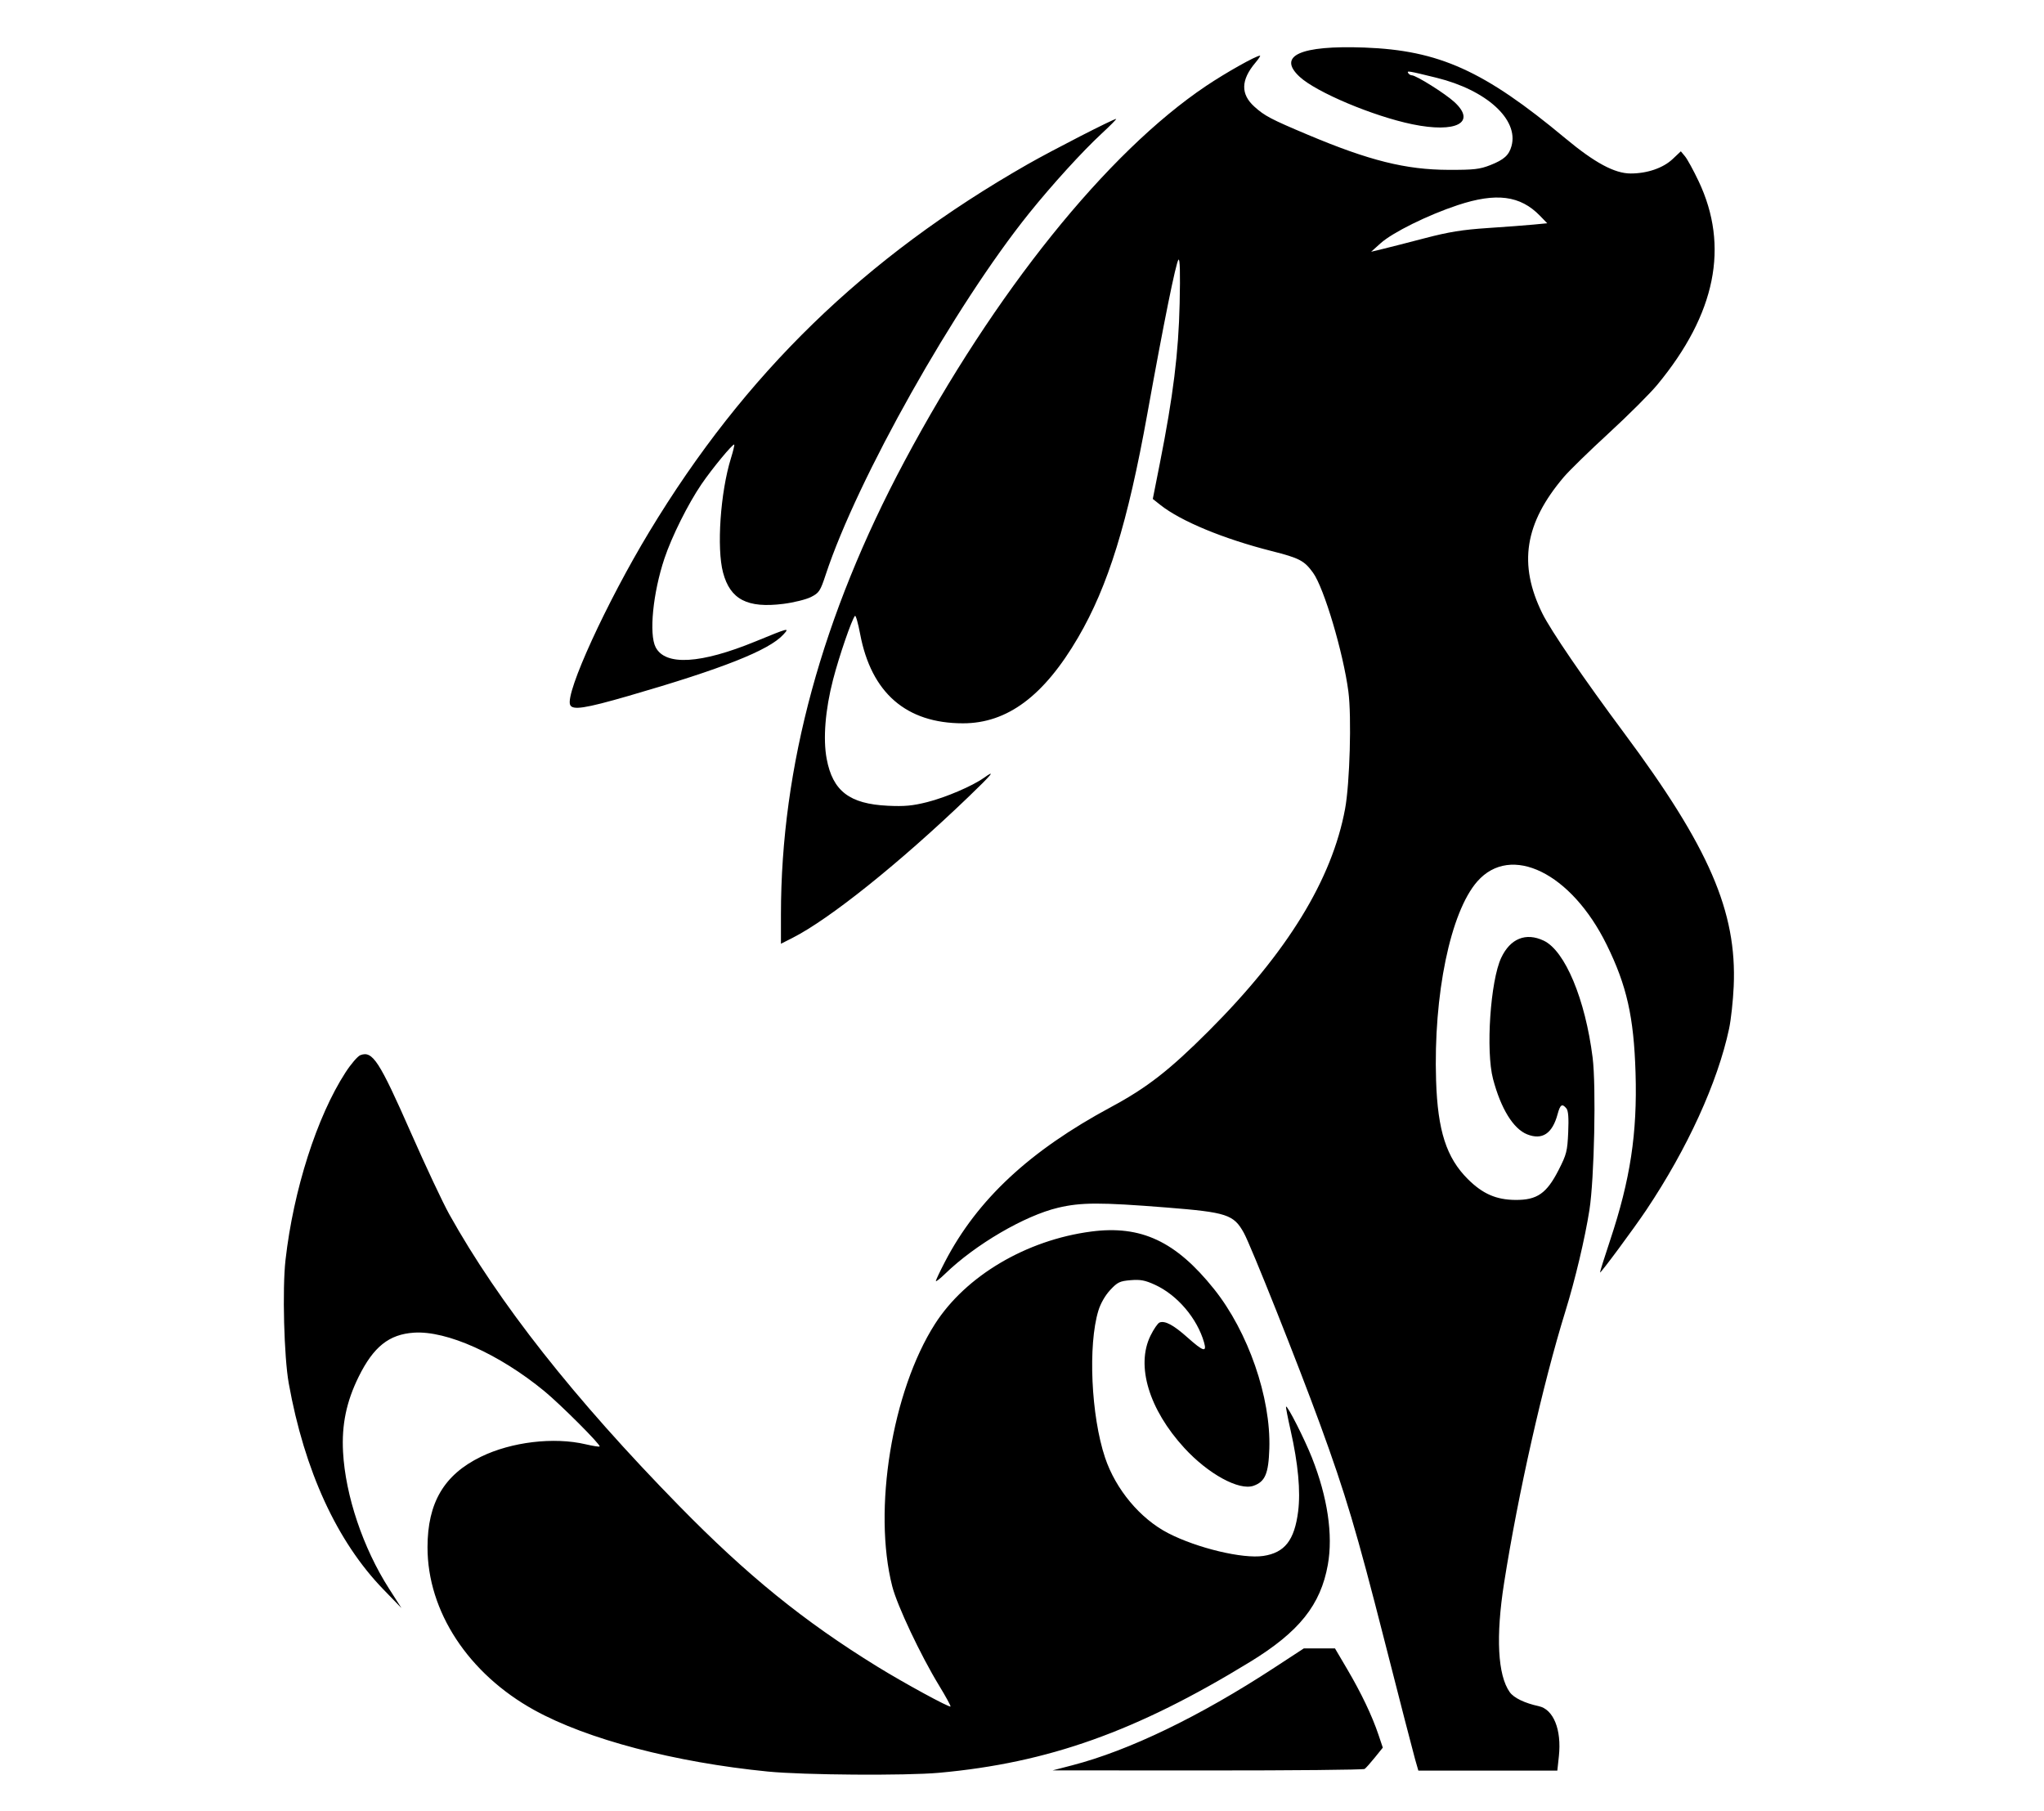
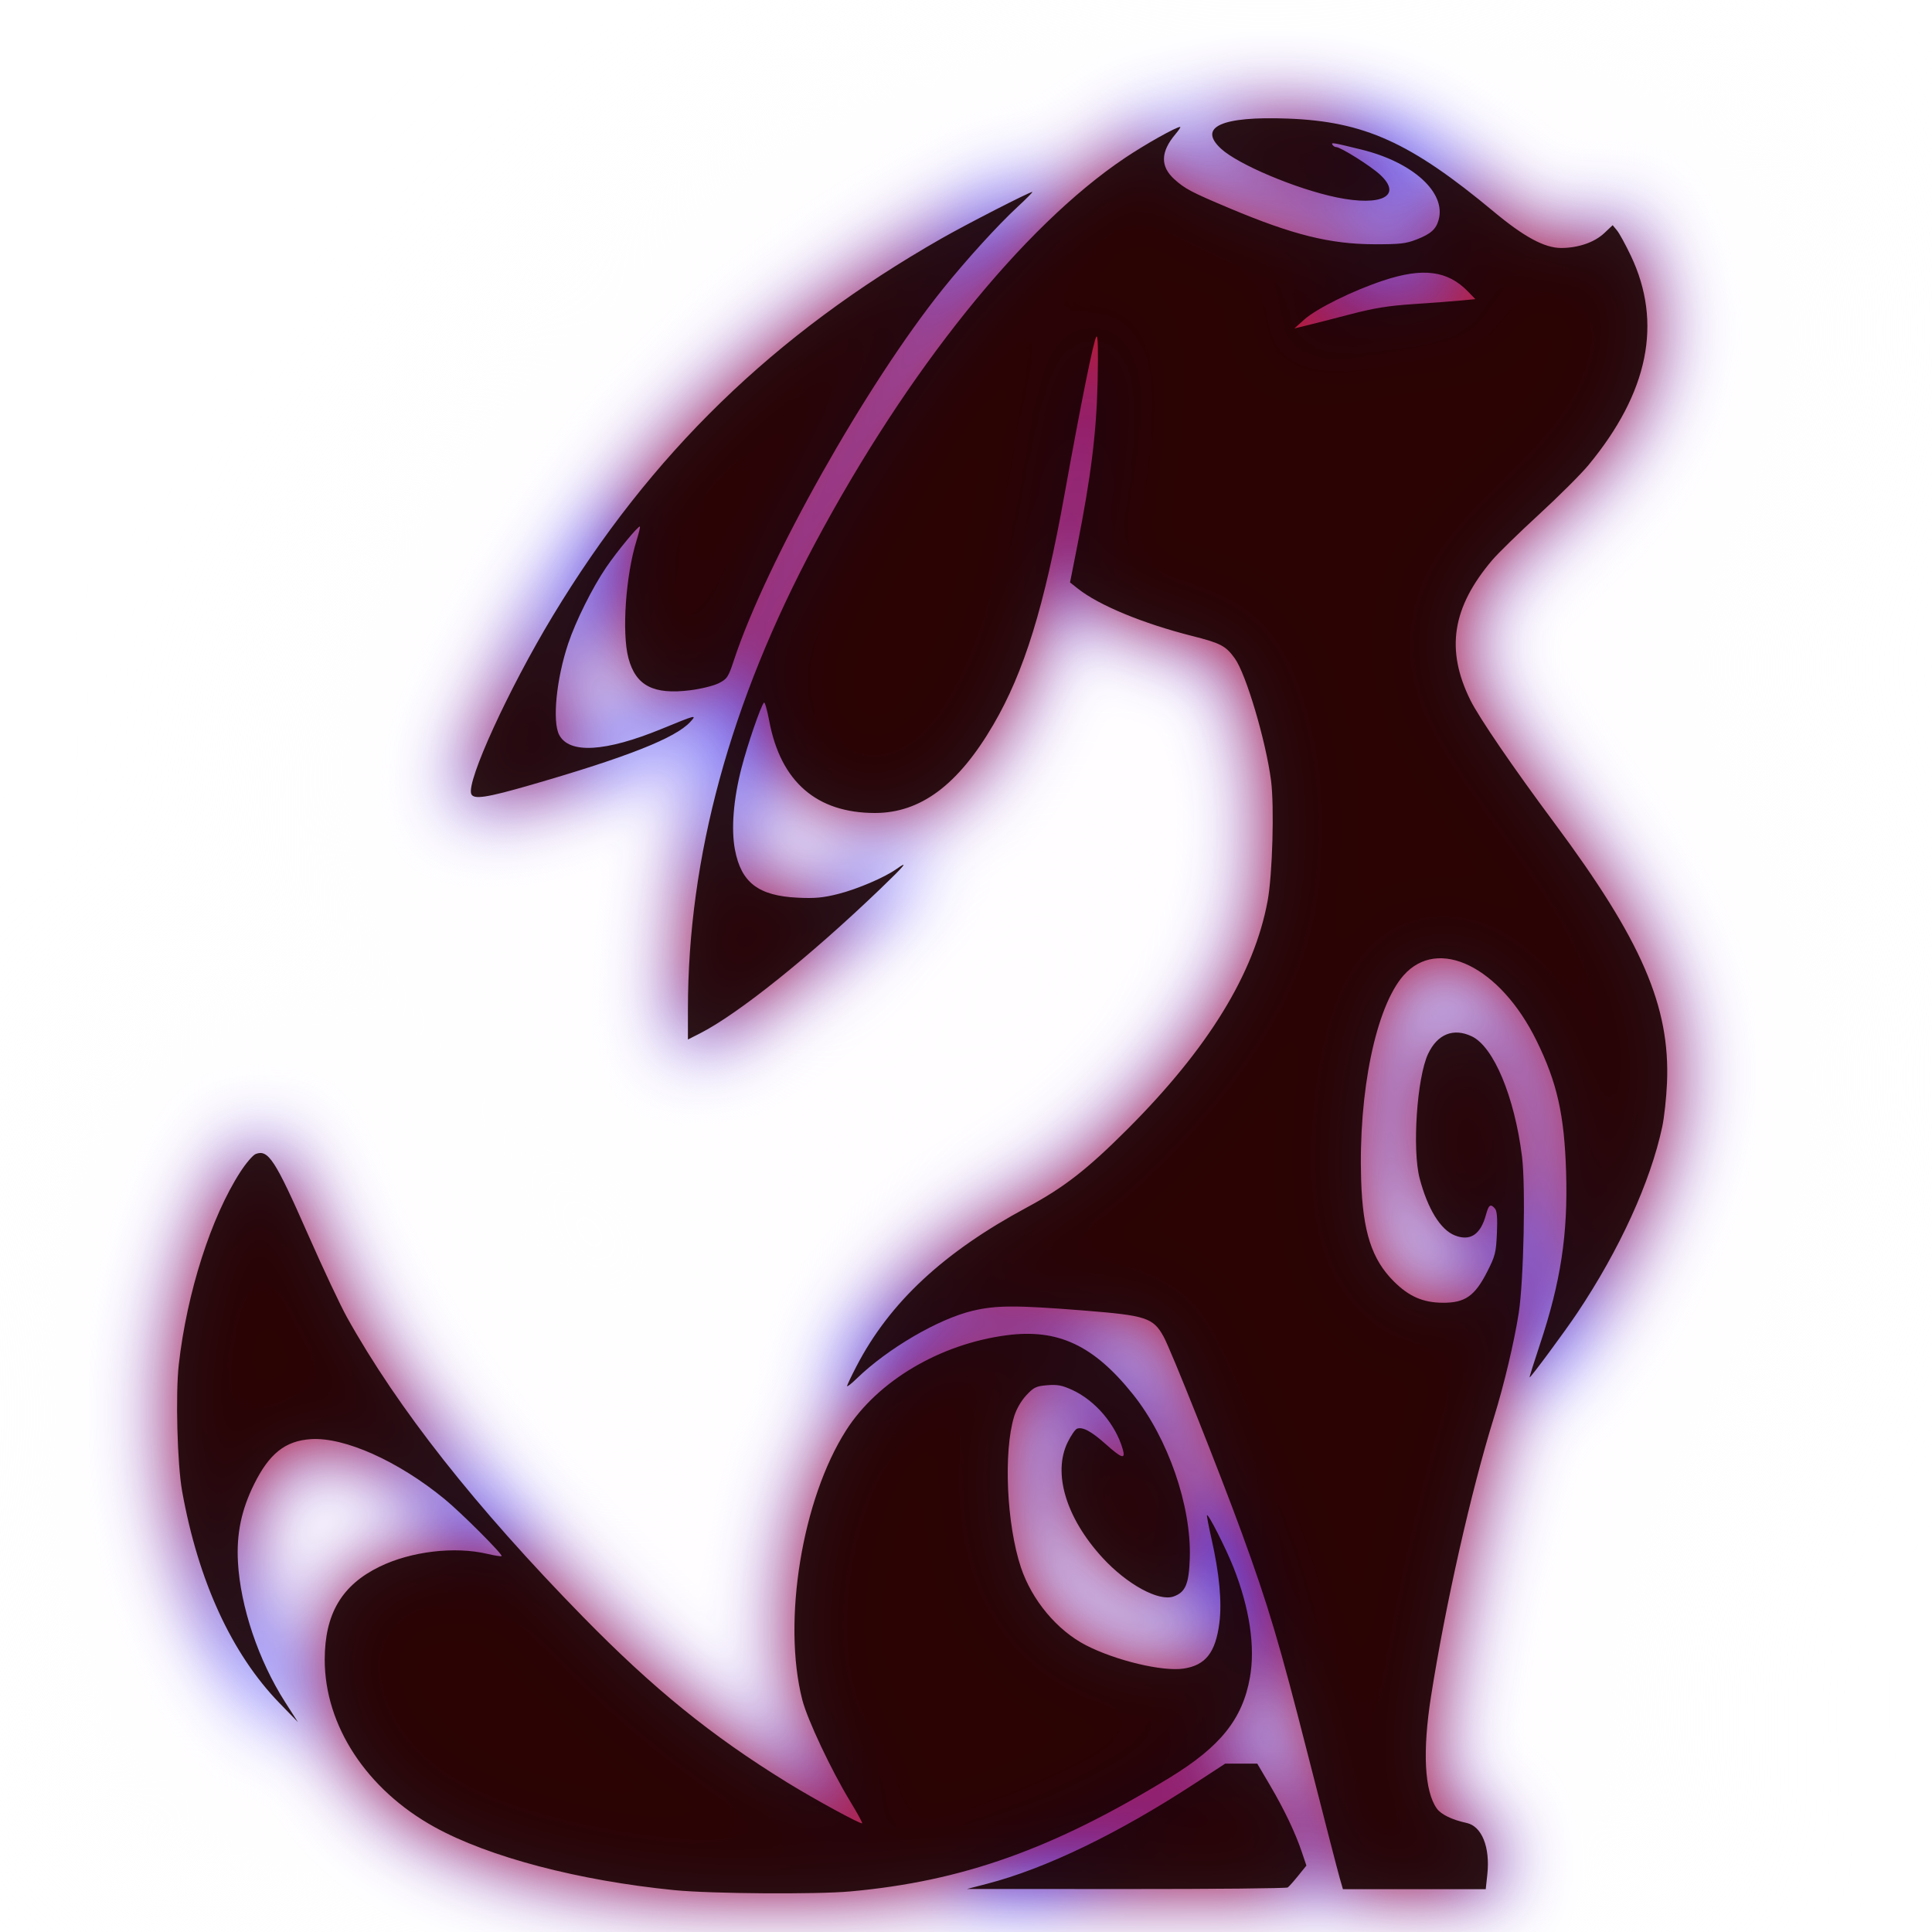
- <svg xmlns="http://www.w3.org/2000/svg" version="1.1" id="svg2" width="1413.333" height="1252" viewBox="0 0 1413.333 1252">
-   <defs id="defs6" />
-   <path style="fill:#000000;stroke-width:1.509" d="m 531.018,1224.943 c -64.496,-6.384 -124.916,-22.267 -161.505,-42.454 -45.683,-25.205 -73.963,-68.333 -73.905,-112.709 0.04,-30.766 11.454,-50.092 36.917,-62.507 21.121,-10.298 50.46,-13.792 72.429,-8.625 4.972,1.169 9.316,1.849 9.654,1.511 1.015,-1.015 -26.962,-29.011 -38.306,-38.333 -31.128,-25.578 -67.43,-41.852 -90.028,-40.359 -17.267,1.14 -28.009,9.699 -38.285,30.503 -8.477,17.162 -11.806,33.229 -10.785,52.048 1.636,30.13 13.834,66.372 31.779,94.421 l 8.603,13.446 -12.496,-12.888 c -32.107,-33.115 -54.589,-82.075 -65.434,-142.502 -3.272,-18.233 -4.505,-65.313 -2.234,-85.34 5.482,-48.349 21.695,-99.041 41.437,-129.558 3.822,-5.908 8.476,-11.318 10.342,-12.023 8.426,-3.182 12.993,3.838 34.99,53.784 10.146,23.037 22.043,48.335 26.438,56.218 34.187,61.311 86.286,127.418 158.79,201.485 47.252,48.27 86.233,79.892 137.246,111.336 18.493,11.399 49.715,28.41 50.572,27.553 0.317,-0.318 -3.299,-6.936 -8.036,-14.709 -12.689,-20.818 -28.854,-55.089 -32.253,-68.377 -13.514,-52.84 -0.172,-134.874 29.491,-181.33 21.25,-33.28 63.204,-58.114 108.096,-63.988 34.459,-4.508 58.498,6.751 84.921,39.777 23.583,29.476 39.382,75.07 38.229,110.328 -0.567,17.332 -2.898,22.831 -10.887,25.676 -9.978,3.553 -31.386,-8.127 -47.898,-26.135 -24.441,-26.655 -33.552,-56.855 -23.408,-77.589 2.234,-4.567 5.069,-8.69 6.299,-9.162 3.746,-1.437 9.63,1.723 19.346,10.39 10.875,9.701 13.455,10.469 11.427,3.399 -4.79,-16.703 -18.501,-32.795 -33.98,-39.881 -6.826,-3.125 -10.051,-3.732 -16.842,-3.169 -7.464,0.619 -9.032,1.375 -14.08,6.786 -3.443,3.691 -6.657,9.279 -8.159,14.188 -7.294,23.831 -5.084,72.823 4.588,101.712 7.357,21.974 24.335,42.285 43.681,52.256 20.001,10.309 51.559,17.857 65.756,15.727 14.802,-2.22 21.522,-10.801 24.07,-30.739 1.782,-13.947 0.009,-33.044 -5.217,-56.18 -1.968,-8.712 -3.381,-16.053 -3.14,-16.312 0.937,-1.008 12.76,22.287 17.892,35.253 10.827,27.356 14.702,53.431 11.006,74.068 -4.989,27.857 -19.836,46.401 -53.793,67.184 -78.604,48.111 -139.439,69.804 -214.981,76.663 -22.98,2.086 -93.843,1.58 -118.348,-0.846 z m 210.375,-4.332 c 39.316,-10.195 88.129,-33.766 139.656,-67.436 l 20.473,-13.378 h 10.782 10.782 l 8.482,14.412 c 9.682,16.451 17.132,32.071 21.539,45.161 l 3.042,9.034 -5.493,6.807 c -3.021,3.744 -6.195,7.305 -7.053,7.915 -0.858,0.61 -49.761,1.085 -108.673,1.057 l -107.113,-0.051 z m 237.056,-4.251 c -1.253,-4.356 -10.754,-41.186 -21.115,-81.844 -19.367,-75.999 -26.929,-101.388 -44.667,-149.956 -15.135,-41.443 -47.758,-123.363 -52.608,-132.104 -7.03,-12.673 -11.707,-14.207 -53.451,-17.525 -45.798,-3.64 -59.093,-3.612 -75.022,0.161 -23.086,5.468 -57.249,25.447 -78.072,45.658 -3.526,3.423 -6.412,5.676 -6.412,5.008 0,-0.668 2.856,-6.704 6.346,-13.413 22.361,-42.98 58.517,-76.644 114.827,-106.913 24.857,-13.361 40.33,-25.411 67.461,-52.534 54.354,-54.338 85.265,-104.682 94.329,-153.63 3.262,-17.618 4.562,-63.614 2.289,-81.016 -3.507,-26.854 -16.846,-71.746 -24.426,-82.211 -6.094,-8.412 -9.388,-10.137 -28.698,-15.028 -33.145,-8.395 -62.673,-20.62 -76.791,-31.792 l -5.335,-4.221 4.881,-24.644 c 9.259,-46.751 12.918,-76.325 13.686,-110.637 0.474,-21.133 0.207,-31.179 -0.8,-30.173 -1.727,1.726 -10.246,43.867 -21.5,106.359 -13.62,75.633 -27.127,119.295 -47.912,154.884 -23.634,40.466 -48.957,59.343 -79.61,59.343 -39.211,0 -63.397,-20.996 -71.095,-61.717 -1.424,-7.531 -3.035,-13.189 -3.581,-12.573 -2.245,2.534 -10.966,27.912 -15.149,44.087 -5.412,20.924 -7.02,40.96 -4.402,54.835 4.196,22.238 15.76,31.095 42.268,32.372 11.506,0.554 17.106,0.035 27.242,-2.524 12.831,-3.239 31.215,-11.106 39.136,-16.747 8.709,-6.201 5.79,-2.603 -10.823,13.341 -47.522,45.609 -95.879,84.338 -121.536,97.336 l -7.92,4.013 v -20.173 c 0,-102.411 28.4,-206.614 85.432,-313.465 62.413,-116.931 140.026,-213.497 208.588,-259.522 13.733,-9.219 34.544,-20.908 37.224,-20.908 0.509,0 -0.934,2.206 -3.208,4.903 -10.056,11.926 -10.277,21.682 -0.685,30.348 7.098,6.412 11.409,8.678 37.086,19.485 42.437,17.861 67.626,24.138 97.208,24.221 17.53,0.049 21.546,-0.407 28.836,-3.274 9.48,-3.729 12.94,-6.849 14.688,-13.244 5.007,-18.327 -17.331,-38.649 -51.821,-47.142 -19.452,-4.79 -20.708,-5 -19.65,-3.288 0.533,0.863 1.66,1.569 2.503,1.569 2.993,0 23.104,12.631 29.505,18.531 15.372,14.169 1.234,21.601 -29.155,15.324 -27.091,-5.596 -66.334,-22.125 -77.871,-32.799 -15.749,-14.571 0.434,-21.883 44.802,-20.241 51.581,1.908 82.718,15.975 138.875,62.74 20.323,16.924 34.084,24.334 45.188,24.334 11.466,0 22.439,-3.77 29.009,-9.967 l 5.687,-5.363 2.907,3.516 c 1.599,1.934 5.808,9.626 9.353,17.094 21.383,45.042 11.89,91.898 -28.521,140.777 -5.017,6.069 -20.083,21.102 -33.48,33.408 -13.396,12.306 -27.443,26.01 -31.214,30.454 -27.101,31.935 -31.562,60.298 -14.823,94.253 5.831,11.828 28.633,45.181 56.603,82.794 58.732,78.982 77.974,123.449 75.727,175.002 -0.434,9.957 -1.876,23.195 -3.205,29.419 -7.916,37.078 -28.772,82.752 -57.175,125.217 -8.475,12.67 -31.558,43.867 -32.067,43.338 -0.181,-0.188 2.951,-10.186 6.96,-22.217 14.022,-42.08 18.887,-74.092 17.612,-115.865 -1.18,-38.646 -6.068,-60.345 -19.947,-88.556 -24.473,-49.744 -66.29,-70.198 -89.491,-43.774 -18.557,21.135 -30.395,78.363 -28.481,137.674 1.12,34.702 7.134,53.36 21.963,68.139 10.219,10.184 19.634,14.299 32.937,14.395 14.967,0.107 21.545,-4.469 29.864,-20.779 5.447,-10.679 6.022,-12.944 6.592,-25.977 0.436,-9.968 0.059,-14.959 -1.249,-16.535 -2.967,-3.574 -4.284,-2.706 -6.095,4.018 -3.62,13.444 -10.644,18.082 -21.067,13.911 -9.576,-3.832 -18.161,-17.78 -23.568,-38.29 -5.107,-19.375 -1.837,-67.839 5.653,-83.772 6.278,-13.356 17.066,-17.702 29.404,-11.847 14.728,6.989 28.732,40.493 33.81,80.889 2.489,19.803 1.149,83.815 -2.203,105.249 -3.07,19.629 -9.87,48.29 -16.645,70.152 -15.514,50.067 -32.718,126.322 -42.374,187.826 -5.819,37.059 -4.434,63.779 3.912,75.499 2.83,3.975 10.34,7.602 20.07,9.695 10.188,2.191 15.859,16.282 13.903,34.548 l -1.071,10.001 h -48.05 -48.049 z m 7.071,-1051.74 c 16.208,-4.245 25.778,-5.787 42.996,-6.929 12.181,-0.808 26.464,-1.883 31.739,-2.39 l 9.592,-0.922 -5.008,-5.167 c -13.632,-14.064 -30.262,-16.207 -56.98,-7.343 -20.642,6.849 -44.958,18.875 -53.261,26.343 l -6.522,5.866 8.298,-1.999 c 4.564,-1.099 17.679,-4.456 29.146,-7.459 z M 394.186,487.281 c -3.258,-8.49 25.179,-70.595 54.737,-119.539 66.038,-109.352 148.738,-189.697 261.543,-254.092 16.904,-9.649 59.347,-31.411 61.263,-31.411 0.527,0 -3.994,4.582 -10.048,10.183 -13.213,12.225 -34.25,35.335 -50.054,54.985 -51.339,63.831 -118.829,183.706 -140.637,249.8 -3.8,11.517 -4.591,12.726 -10.197,15.586 -3.343,1.705 -11.942,3.841 -19.11,4.745 -24.919,3.145 -36.768,-3.001 -41.73,-21.646 -4.501,-16.912 -1.841,-55.491 5.446,-78.995 1.533,-4.943 2.563,-9.211 2.29,-9.484 -0.865,-0.865 -15.263,16.548 -22.677,27.427 -9.255,13.579 -20.524,36.183 -25.586,51.321 -7.948,23.768 -10.775,52.288 -6.084,61.362 6.724,13.003 31.126,11.574 69.157,-4.049 23.169,-9.518 23.666,-9.639 19.09,-4.642 -9.933,10.849 -42.018,23.55 -106.895,42.318 -30.304,8.766 -38.992,10.081 -40.508,6.13 z" id="path12" />
+ <svg xmlns="http://www.w3.org/2000/svg" version="1.1" id="svg2" width="1300" height="1300" viewBox="0 0 1300 1300">
+   <defs id="defs6">
+     <filter style="color-interpolation-filters:sRGB" id="filter3382" x="-0.189" width="1.379" y="-0.159" height="1.318">
+       <feGaussianBlur stdDeviation="79.097" id="feGaussianBlur3384" />
+     </filter>
+     <filter style="color-interpolation-filters:sRGB" id="filter3418" x="-0.059" width="1.118" y="-0.05" height="1.099">
+       <feGaussianBlur stdDeviation="24.718" id="feGaussianBlur3420" />
+     </filter>
+   </defs>
+   <path style="opacity:1;fill:none;fill-opacity:1;stroke:#fffdff;stroke-width:200;stroke-linecap:butt;stroke-linejoin:round;stroke-miterlimit:4;stroke-dasharray:none;stroke-opacity:0.996;paint-order:normal;filter:url(#filter3382)" d="m 453.914,1271.847 c -64.496,-6.384 -124.916,-22.267 -161.505,-42.454 -45.683,-25.205 -73.963,-68.333 -73.905,-112.709 0.04,-30.766 11.454,-50.092 36.917,-62.507 21.121,-10.299 50.46,-13.792 72.429,-8.625 4.972,1.169 9.316,1.849 9.654,1.511 1.015,-1.015 -26.962,-29.011 -38.306,-38.333 -31.128,-25.578 -67.43,-41.852 -90.028,-40.359 -17.267,1.14 -28.009,9.699 -38.285,30.503 -8.477,17.162 -11.806,33.229 -10.785,52.048 1.636,30.13 13.834,66.372 31.779,94.421 l 8.603,13.446 -12.496,-12.888 c -32.107,-33.115 -54.589,-82.075 -65.434,-142.502 -3.272,-18.233 -4.505,-65.313 -2.234,-85.34 5.482,-48.349 21.695,-99.041 41.437,-129.558 3.822,-5.908 8.476,-11.318 10.342,-12.023 8.426,-3.182 12.993,3.838 34.99,53.784 10.146,23.037 22.043,48.335 26.438,56.218 34.187,61.311 86.286,127.419 158.79,201.486 47.252,48.27 86.233,79.892 137.246,111.336 18.493,11.399 49.715,28.41 50.572,27.553 0.317,-0.318 -3.299,-6.936 -8.036,-14.709 -12.689,-20.818 -28.854,-55.089 -32.253,-68.377 -13.514,-52.84 -0.172,-134.874 29.491,-181.33 21.25,-33.28 63.204,-58.114 108.096,-63.988 34.459,-4.508 58.498,6.751 84.921,39.777 23.583,29.476 39.382,75.07 38.229,110.328 -0.567,17.332 -2.898,22.831 -10.887,25.676 -9.978,3.553 -31.386,-8.127 -47.898,-26.135 -24.441,-26.655 -33.552,-56.855 -23.408,-77.589 2.234,-4.567 5.069,-8.69 6.299,-9.162 3.746,-1.437 9.63,1.723 19.346,10.39 10.875,9.701 13.455,10.469 11.427,3.399 -4.79,-16.703 -18.501,-32.795 -33.98,-39.881 -6.826,-3.125 -10.051,-3.732 -16.842,-3.169 -7.464,0.619 -9.032,1.375 -14.08,6.786 -3.443,3.691 -6.657,9.279 -8.159,14.188 -7.294,23.831 -5.084,72.823 4.588,101.712 7.357,21.974 24.335,42.285 43.681,52.256 20.001,10.309 51.559,17.857 65.756,15.727 14.802,-2.22 21.522,-10.801 24.07,-30.739 1.782,-13.947 0.009,-33.044 -5.217,-56.181 -1.968,-8.712 -3.381,-16.053 -3.14,-16.312 0.937,-1.008 12.76,22.288 17.892,35.253 10.827,27.356 14.702,53.431 11.006,74.068 -4.989,27.857 -19.836,46.401 -53.793,67.184 -78.604,48.111 -139.439,69.804 -214.981,76.663 -22.98,2.086 -93.843,1.58 -118.348,-0.846 z m 210.375,-4.332 c 39.316,-10.195 88.129,-33.766 139.656,-67.436 l 20.473,-13.378 h 10.782 10.782 l 8.482,14.412 c 9.682,16.451 17.132,32.071 21.539,45.161 l 3.042,9.034 -5.493,6.807 c -3.021,3.744 -6.195,7.305 -7.053,7.915 -0.858,0.61 -49.761,1.085 -108.673,1.057 l -107.113,-0.051 z m 237.056,-4.251 c -1.253,-4.356 -10.754,-41.186 -21.115,-81.844 -19.367,-75.999 -26.929,-101.388 -44.667,-149.956 -15.135,-41.443 -47.758,-123.363 -52.608,-132.105 -7.03,-12.673 -11.707,-14.207 -53.451,-17.525 -45.798,-3.64 -59.093,-3.612 -75.022,0.161 -23.086,5.468 -57.249,25.447 -78.072,45.658 -3.526,3.423 -6.412,5.676 -6.412,5.008 0,-0.668 2.856,-6.704 6.346,-13.413 22.361,-42.98 58.517,-76.644 114.827,-106.913 24.857,-13.361 40.33,-25.411 67.461,-52.534 54.354,-54.338 85.265,-104.682 94.329,-153.63 3.262,-17.618 4.562,-63.614 2.289,-81.016 -3.507,-26.854 -16.846,-71.746 -24.426,-82.211 -6.094,-8.412 -9.388,-10.137 -28.698,-15.028 -33.145,-8.395 -62.673,-20.62 -76.791,-31.792 L 720,391.905 l 4.881,-24.644 c 9.259,-46.751 12.918,-76.325 13.686,-110.637 0.474,-21.133 0.207,-31.179 -0.8,-30.173 -1.727,1.726 -10.246,43.867 -21.5,106.359 -13.62,75.633 -27.127,119.295 -47.912,154.884 -23.634,40.466 -48.957,59.343 -79.61,59.343 -39.211,0 -63.397,-20.996 -71.095,-61.717 -1.424,-7.531 -3.035,-13.189 -3.581,-12.573 -2.245,2.534 -10.966,27.912 -15.149,44.087 -5.412,20.924 -7.02,40.96 -4.402,54.835 4.196,22.238 15.76,31.095 42.268,32.372 11.506,0.554 17.106,0.035 27.242,-2.524 12.831,-3.239 31.215,-11.106 39.136,-16.747 8.709,-6.201 5.79,-2.603 -10.823,13.341 -47.522,45.609 -95.879,84.338 -121.536,97.336 l -7.92,4.013 v -20.173 c 0,-102.411 28.4,-206.614 85.432,-313.465 62.413,-116.931 140.026,-213.497 208.588,-259.522 13.733,-9.219 34.544,-20.908 37.224,-20.908 0.509,0 -0.934,2.206 -3.208,4.903 -10.056,11.926 -10.277,21.682 -0.685,30.348 7.098,6.412 11.409,8.678 37.086,19.485 42.437,17.861 67.626,24.138 97.208,24.221 17.53,0.049 21.546,-0.407 28.836,-3.274 9.48,-3.729 12.94,-6.849 14.688,-13.244 5.007,-18.328 -17.331,-38.649 -51.821,-47.142 -19.452,-4.79 -20.708,-5 -19.65,-3.288 0.533,0.863 1.66,1.569 2.503,1.569 2.993,0 23.104,12.631 29.505,18.531 15.372,14.169 1.234,21.601 -29.155,15.324 -27.091,-5.596 -66.334,-22.125 -77.871,-32.799 -15.749,-14.571 0.434,-21.883 44.802,-20.241 51.581,1.908 82.718,15.975 138.875,62.74 20.323,16.924 34.084,24.334 45.188,24.334 11.466,0 22.439,-3.77 29.009,-9.967 l 5.687,-5.363 2.907,3.516 c 1.599,1.934 5.808,9.626 9.353,17.094 21.383,45.042 11.89,91.898 -28.521,140.777 -5.017,6.069 -20.083,21.102 -33.48,33.408 -13.396,12.306 -27.443,26.01 -31.214,30.454 -27.101,31.935 -31.562,60.298 -14.823,94.253 5.831,11.828 28.633,45.181 56.603,82.794 58.732,78.982 77.974,123.449 75.727,175.002 -0.434,9.957 -1.876,23.195 -3.205,29.419 -7.916,37.078 -28.772,82.752 -57.175,125.217 -8.475,12.67 -31.558,43.867 -32.067,43.338 -0.181,-0.188 2.951,-10.186 6.96,-22.217 14.022,-42.08 18.887,-74.092 17.612,-115.865 -1.18,-38.646 -6.068,-60.345 -19.947,-88.556 -24.473,-49.744 -66.29,-70.198 -89.491,-43.774 -18.557,21.135 -30.395,78.363 -28.481,137.674 1.12,34.702 7.134,53.36 21.963,68.139 10.219,10.184 19.634,14.299 32.937,14.395 14.967,0.107 21.545,-4.469 29.864,-20.779 5.447,-10.679 6.022,-12.944 6.592,-25.977 0.436,-9.968 0.059,-14.959 -1.249,-16.535 -2.967,-3.574 -4.284,-2.706 -6.095,4.018 -3.62,13.444 -10.644,18.082 -21.067,13.911 -9.576,-3.832 -18.161,-17.78 -23.568,-38.29 -5.107,-19.375 -1.837,-67.839 5.653,-83.772 6.278,-13.356 17.066,-17.702 29.404,-11.847 14.728,6.989 28.732,40.493 33.81,80.889 2.489,19.803 1.149,83.815 -2.203,105.249 -3.07,19.629 -9.87,48.29 -16.645,70.152 -15.514,50.067 -32.718,126.322 -42.374,187.826 -5.819,37.059 -4.434,63.779 3.912,75.499 2.83,3.975 10.34,7.602 20.07,9.695 10.188,2.191 15.859,16.282 13.903,34.548 l -1.071,10.001 h -48.05 -48.049 z m 7.071,-1051.74 c 16.208,-4.245 25.778,-5.787 42.996,-6.929 12.181,-0.808 26.464,-1.883 31.739,-2.39 l 9.592,-0.922 -5.008,-5.167 c -13.632,-14.064 -30.262,-16.207 -56.98,-7.343 -20.642,6.849 -44.958,18.875 -53.261,26.343 l -6.522,5.866 8.298,-1.999 c 4.564,-1.099 17.679,-4.456 29.146,-7.459 z M 317.082,534.186 c -3.258,-8.49 25.179,-70.595 54.737,-119.539 66.038,-109.352 148.738,-189.697 261.543,-254.092 16.904,-9.649 59.347,-31.411 61.263,-31.411 0.527,0 -3.994,4.582 -10.048,10.183 -13.213,12.225 -34.25,35.335 -50.054,54.985 -51.339,63.831 -118.829,183.706 -140.637,249.8 -3.8,11.517 -4.591,12.726 -10.197,15.586 -3.343,1.705 -11.942,3.841 -19.11,4.745 -24.919,3.145 -36.768,-3.001 -41.73,-21.646 -4.501,-16.912 -1.841,-55.491 5.446,-78.995 1.533,-4.943 2.563,-9.211 2.29,-9.484 -0.865,-0.865 -15.263,16.548 -22.677,27.427 -9.255,13.579 -20.524,36.183 -25.586,51.321 -7.948,23.768 -10.775,52.288 -6.084,61.362 6.724,13.003 31.126,11.574 69.157,-4.049 23.169,-9.518 23.666,-9.639 19.09,-4.642 -9.933,10.849 -42.018,23.55 -106.895,42.318 -30.304,8.766 -38.992,10.081 -40.508,6.13 z" id="path2408" />
+   <path id="path1206" d="m 453.914,1271.847 c -64.496,-6.384 -124.916,-22.267 -161.505,-42.454 -45.683,-25.205 -73.963,-68.333 -73.905,-112.709 0.04,-30.766 11.454,-50.092 36.917,-62.507 21.121,-10.299 50.46,-13.792 72.429,-8.625 4.972,1.169 9.316,1.849 9.654,1.511 1.015,-1.015 -26.962,-29.011 -38.306,-38.333 -31.128,-25.578 -67.43,-41.852 -90.028,-40.359 -17.267,1.14 -28.009,9.699 -38.285,30.503 -8.477,17.162 -11.806,33.229 -10.785,52.048 1.636,30.13 13.834,66.372 31.779,94.421 l 8.603,13.446 -12.496,-12.888 c -32.107,-33.115 -54.589,-82.075 -65.434,-142.502 -3.272,-18.233 -4.505,-65.313 -2.234,-85.34 5.482,-48.349 21.695,-99.041 41.437,-129.558 3.822,-5.908 8.476,-11.318 10.342,-12.023 8.426,-3.182 12.993,3.838 34.99,53.784 10.146,23.037 22.043,48.335 26.438,56.218 34.187,61.311 86.286,127.419 158.79,201.486 47.252,48.27 86.233,79.892 137.246,111.336 18.493,11.399 49.715,28.41 50.572,27.553 0.317,-0.318 -3.299,-6.936 -8.036,-14.709 -12.689,-20.818 -28.854,-55.089 -32.253,-68.377 -13.514,-52.84 -0.172,-134.874 29.491,-181.33 21.25,-33.28 63.204,-58.114 108.096,-63.988 34.459,-4.508 58.498,6.751 84.921,39.777 23.583,29.476 39.382,75.07 38.229,110.328 -0.567,17.332 -2.898,22.831 -10.887,25.676 -9.978,3.553 -31.386,-8.127 -47.898,-26.135 -24.441,-26.655 -33.552,-56.855 -23.408,-77.589 2.234,-4.567 5.069,-8.69 6.299,-9.162 3.746,-1.437 9.63,1.723 19.346,10.39 10.875,9.701 13.455,10.469 11.427,3.399 -4.79,-16.703 -18.501,-32.795 -33.98,-39.881 -6.826,-3.125 -10.051,-3.732 -16.842,-3.169 -7.464,0.619 -9.032,1.375 -14.08,6.786 -3.443,3.691 -6.657,9.279 -8.159,14.188 -7.294,23.831 -5.084,72.823 4.588,101.712 7.357,21.974 24.335,42.285 43.681,52.256 20.001,10.309 51.559,17.857 65.756,15.727 14.802,-2.22 21.522,-10.801 24.07,-30.739 1.782,-13.947 0.009,-33.044 -5.217,-56.181 -1.968,-8.712 -3.381,-16.053 -3.14,-16.312 0.937,-1.008 12.76,22.288 17.892,35.253 10.827,27.356 14.702,53.431 11.006,74.068 -4.989,27.857 -19.836,46.401 -53.793,67.184 -78.604,48.111 -139.439,69.804 -214.981,76.663 -22.98,2.086 -93.843,1.58 -118.348,-0.846 z m 210.375,-4.332 c 39.316,-10.195 88.129,-33.766 139.656,-67.436 l 20.473,-13.378 h 10.782 10.782 l 8.482,14.412 c 9.682,16.451 17.132,32.071 21.539,45.161 l 3.042,9.034 -5.493,6.807 c -3.021,3.744 -6.195,7.305 -7.053,7.915 -0.858,0.61 -49.761,1.085 -108.673,1.057 l -107.113,-0.051 z m 237.056,-4.251 c -1.253,-4.356 -10.754,-41.186 -21.115,-81.844 -19.367,-75.999 -26.929,-101.388 -44.667,-149.956 -15.135,-41.443 -47.758,-123.363 -52.608,-132.105 -7.03,-12.673 -11.707,-14.207 -53.451,-17.525 -45.798,-3.64 -59.093,-3.612 -75.022,0.161 -23.086,5.468 -57.249,25.447 -78.072,45.658 -3.526,3.423 -6.412,5.676 -6.412,5.008 0,-0.668 2.856,-6.704 6.346,-13.413 22.361,-42.98 58.517,-76.644 114.827,-106.913 24.857,-13.361 40.33,-25.411 67.461,-52.534 54.354,-54.338 85.265,-104.682 94.329,-153.63 3.262,-17.618 4.562,-63.614 2.289,-81.016 -3.507,-26.854 -16.846,-71.746 -24.426,-82.211 -6.094,-8.412 -9.388,-10.137 -28.698,-15.028 -33.145,-8.395 -62.673,-20.62 -76.791,-31.792 L 720,391.905 l 4.881,-24.644 c 9.259,-46.751 12.918,-76.325 13.686,-110.637 0.474,-21.133 0.207,-31.179 -0.8,-30.173 -1.727,1.726 -10.246,43.867 -21.5,106.359 -13.62,75.633 -27.127,119.295 -47.912,154.884 -23.634,40.466 -48.957,59.343 -79.61,59.343 -39.211,0 -63.397,-20.996 -71.095,-61.717 -1.424,-7.531 -3.035,-13.189 -3.581,-12.573 -2.245,2.534 -10.966,27.912 -15.149,44.087 -5.412,20.924 -7.02,40.96 -4.402,54.835 4.196,22.238 15.76,31.095 42.268,32.372 11.506,0.554 17.106,0.035 27.242,-2.524 12.831,-3.239 31.215,-11.106 39.136,-16.747 8.709,-6.201 5.79,-2.603 -10.823,13.341 -47.522,45.609 -95.879,84.338 -121.536,97.336 l -7.92,4.013 v -20.173 c 0,-102.411 28.4,-206.614 85.432,-313.465 62.413,-116.931 140.026,-213.497 208.588,-259.522 13.733,-9.219 34.544,-20.908 37.224,-20.908 0.509,0 -0.934,2.206 -3.208,4.903 -10.056,11.926 -10.277,21.682 -0.685,30.348 7.098,6.412 11.409,8.678 37.086,19.485 42.437,17.861 67.626,24.138 97.208,24.221 17.53,0.049 21.546,-0.407 28.836,-3.274 9.48,-3.729 12.94,-6.849 14.688,-13.244 5.007,-18.328 -17.331,-38.649 -51.821,-47.142 -19.452,-4.79 -20.708,-5 -19.65,-3.288 0.533,0.863 1.66,1.569 2.503,1.569 2.993,0 23.104,12.631 29.505,18.531 15.372,14.169 1.234,21.601 -29.155,15.324 -27.091,-5.596 -66.334,-22.125 -77.871,-32.799 -15.749,-14.571 0.434,-21.883 44.802,-20.241 51.581,1.908 82.718,15.975 138.875,62.74 20.323,16.924 34.084,24.334 45.188,24.334 11.466,0 22.439,-3.77 29.009,-9.967 l 5.687,-5.363 2.907,3.516 c 1.599,1.934 5.808,9.626 9.353,17.094 21.383,45.042 11.89,91.898 -28.521,140.777 -5.017,6.069 -20.083,21.102 -33.48,33.408 -13.396,12.306 -27.443,26.01 -31.214,30.454 -27.101,31.935 -31.562,60.298 -14.823,94.253 5.831,11.828 28.633,45.181 56.603,82.794 58.732,78.982 77.974,123.449 75.727,175.002 -0.434,9.957 -1.876,23.195 -3.205,29.419 -7.916,37.078 -28.772,82.752 -57.175,125.217 -8.475,12.67 -31.558,43.867 -32.067,43.338 -0.181,-0.188 2.951,-10.186 6.96,-22.217 14.022,-42.08 18.887,-74.092 17.612,-115.865 -1.18,-38.646 -6.068,-60.345 -19.947,-88.556 -24.473,-49.744 -66.29,-70.198 -89.491,-43.774 -18.557,21.135 -30.395,78.363 -28.481,137.674 1.12,34.702 7.134,53.36 21.963,68.139 10.219,10.184 19.634,14.299 32.937,14.395 14.967,0.107 21.545,-4.469 29.864,-20.779 5.447,-10.679 6.022,-12.944 6.592,-25.977 0.436,-9.968 0.059,-14.959 -1.249,-16.535 -2.967,-3.574 -4.284,-2.706 -6.095,4.018 -3.62,13.444 -10.644,18.082 -21.067,13.911 -9.576,-3.832 -18.161,-17.78 -23.568,-38.29 -5.107,-19.375 -1.837,-67.839 5.653,-83.772 6.278,-13.356 17.066,-17.702 29.404,-11.847 14.728,6.989 28.732,40.493 33.81,80.889 2.489,19.803 1.149,83.815 -2.203,105.249 -3.07,19.629 -9.87,48.29 -16.645,70.152 -15.514,50.067 -32.718,126.322 -42.374,187.826 -5.819,37.059 -4.434,63.779 3.912,75.499 2.83,3.975 10.34,7.602 20.07,9.695 10.188,2.191 15.859,16.282 13.903,34.548 l -1.071,10.001 h -48.05 -48.049 z m 7.071,-1051.74 c 16.208,-4.245 25.778,-5.787 42.996,-6.929 12.181,-0.808 26.464,-1.883 31.739,-2.39 l 9.592,-0.922 -5.008,-5.167 c -13.632,-14.064 -30.262,-16.207 -56.98,-7.343 -20.642,6.849 -44.958,18.875 -53.261,26.343 l -6.522,5.866 8.298,-1.999 c 4.564,-1.099 17.679,-4.456 29.146,-7.459 z M 317.082,534.186 c -3.258,-8.49 25.179,-70.595 54.737,-119.539 66.038,-109.352 148.738,-189.697 261.543,-254.092 16.904,-9.649 59.347,-31.411 61.263,-31.411 0.527,0 -3.994,4.582 -10.048,10.183 -13.213,12.225 -34.25,35.335 -50.054,54.985 -51.339,63.831 -118.829,183.706 -140.637,249.8 -3.8,11.517 -4.591,12.726 -10.197,15.586 -3.343,1.705 -11.942,3.841 -19.11,4.745 -24.919,3.145 -36.768,-3.001 -41.73,-21.646 -4.501,-16.912 -1.841,-55.491 5.446,-78.995 1.533,-4.943 2.563,-9.211 2.29,-9.484 -0.865,-0.865 -15.263,16.548 -22.677,27.427 -9.255,13.579 -20.524,36.183 -25.586,51.321 -7.948,23.768 -10.775,52.288 -6.084,61.362 6.724,13.003 31.126,11.574 69.157,-4.049 23.169,-9.518 23.666,-9.639 19.09,-4.642 -9.933,10.849 -42.018,23.55 -106.895,42.318 -30.304,8.766 -38.992,10.081 -40.508,6.13 z" style="opacity:0.9;fill:#c70000;fill-opacity:1;stroke:#0403ff;stroke-width:12;stroke-linecap:butt;stroke-linejoin:bevel;stroke-miterlimit:4;stroke-dasharray:none;stroke-opacity:0.905;paint-order:normal;filter:url(#filter3418)" />
+   <path style="fill:#180000;fill-opacity:0.893;stroke:none;stroke-width:1.5;stroke-miterlimit:4;stroke-dasharray:none;stroke-opacity:0.996" d="m 453.914,1271.847 c -64.496,-6.384 -124.916,-22.267 -161.505,-42.454 -45.683,-25.205 -73.963,-68.333 -73.905,-112.709 0.04,-30.766 11.454,-50.092 36.917,-62.507 21.121,-10.299 50.46,-13.792 72.429,-8.625 4.972,1.169 9.316,1.849 9.654,1.511 1.015,-1.015 -26.962,-29.011 -38.306,-38.333 -31.128,-25.578 -67.43,-41.852 -90.028,-40.359 -17.267,1.14 -28.009,9.699 -38.285,30.503 -8.477,17.162 -11.806,33.229 -10.785,52.048 1.636,30.13 13.834,66.372 31.779,94.421 l 8.603,13.446 -12.496,-12.888 c -32.107,-33.115 -54.589,-82.075 -65.434,-142.502 -3.272,-18.233 -4.505,-65.313 -2.234,-85.34 5.482,-48.349 21.695,-99.041 41.437,-129.558 3.822,-5.908 8.476,-11.318 10.342,-12.023 8.426,-3.182 12.993,3.838 34.99,53.784 10.146,23.037 22.043,48.335 26.438,56.218 34.187,61.311 86.286,127.419 158.79,201.486 47.252,48.27 86.233,79.892 137.246,111.336 18.493,11.399 49.715,28.41 50.572,27.553 0.317,-0.318 -3.299,-6.936 -8.036,-14.709 -12.689,-20.818 -28.854,-55.089 -32.253,-68.377 -13.514,-52.84 -0.172,-134.874 29.491,-181.33 21.25,-33.28 63.204,-58.114 108.096,-63.988 34.459,-4.508 58.498,6.751 84.921,39.777 23.583,29.476 39.382,75.07 38.229,110.328 -0.567,17.332 -2.898,22.831 -10.887,25.676 -9.978,3.553 -31.386,-8.127 -47.898,-26.135 -24.441,-26.655 -33.552,-56.855 -23.408,-77.589 2.234,-4.567 5.069,-8.69 6.299,-9.162 3.746,-1.437 9.63,1.723 19.346,10.39 10.875,9.701 13.455,10.469 11.427,3.399 -4.79,-16.703 -18.501,-32.795 -33.98,-39.881 -6.826,-3.125 -10.051,-3.732 -16.842,-3.169 -7.464,0.619 -9.032,1.375 -14.08,6.786 -3.443,3.691 -6.657,9.279 -8.159,14.188 -7.294,23.831 -5.084,72.823 4.588,101.712 7.357,21.974 24.335,42.285 43.681,52.256 20.001,10.309 51.559,17.857 65.756,15.727 14.802,-2.22 21.522,-10.801 24.07,-30.739 1.782,-13.947 0.009,-33.044 -5.217,-56.181 -1.968,-8.712 -3.381,-16.053 -3.14,-16.312 0.937,-1.008 12.76,22.288 17.892,35.253 10.827,27.356 14.702,53.431 11.006,74.068 -4.989,27.857 -19.836,46.401 -53.793,67.184 -78.604,48.111 -139.439,69.804 -214.981,76.663 -22.98,2.086 -93.843,1.58 -118.348,-0.846 z m 210.375,-4.332 c 39.316,-10.195 88.129,-33.766 139.656,-67.436 l 20.473,-13.378 h 10.782 10.782 l 8.482,14.412 c 9.682,16.451 17.132,32.071 21.539,45.161 l 3.042,9.034 -5.493,6.807 c -3.021,3.744 -6.195,7.305 -7.053,7.915 -0.858,0.61 -49.761,1.085 -108.673,1.057 l -107.113,-0.051 z m 237.056,-4.251 c -1.253,-4.356 -10.754,-41.186 -21.115,-81.844 -19.367,-75.999 -26.929,-101.388 -44.667,-149.956 -15.135,-41.443 -47.758,-123.363 -52.608,-132.105 -7.03,-12.673 -11.707,-14.207 -53.451,-17.525 -45.798,-3.64 -59.093,-3.612 -75.022,0.161 -23.086,5.468 -57.249,25.447 -78.072,45.658 -3.526,3.423 -6.412,5.676 -6.412,5.008 0,-0.668 2.856,-6.704 6.346,-13.413 22.361,-42.98 58.517,-76.644 114.827,-106.913 24.857,-13.361 40.33,-25.411 67.461,-52.534 54.354,-54.338 85.265,-104.682 94.329,-153.63 3.262,-17.618 4.562,-63.614 2.289,-81.016 -3.507,-26.854 -16.846,-71.746 -24.426,-82.211 -6.094,-8.412 -9.388,-10.137 -28.698,-15.028 -33.145,-8.395 -62.673,-20.62 -76.791,-31.792 L 720,391.905 l 4.881,-24.644 c 9.259,-46.751 12.918,-76.325 13.686,-110.637 0.474,-21.133 0.207,-31.179 -0.8,-30.173 -1.727,1.726 -10.246,43.867 -21.5,106.359 -13.62,75.633 -27.127,119.295 -47.912,154.884 -23.634,40.466 -48.957,59.343 -79.61,59.343 -39.211,0 -63.397,-20.996 -71.095,-61.717 -1.424,-7.531 -3.035,-13.189 -3.581,-12.573 -2.245,2.534 -10.966,27.912 -15.149,44.087 -5.412,20.924 -7.02,40.96 -4.402,54.835 4.196,22.238 15.76,31.095 42.268,32.372 11.506,0.554 17.106,0.035 27.242,-2.524 12.831,-3.239 31.215,-11.106 39.136,-16.747 8.709,-6.201 5.79,-2.603 -10.823,13.341 -47.522,45.609 -95.879,84.338 -121.536,97.336 l -7.92,4.013 v -20.173 c 0,-102.411 28.4,-206.614 85.432,-313.465 62.413,-116.931 140.026,-213.497 208.588,-259.522 13.733,-9.219 34.544,-20.908 37.224,-20.908 0.509,0 -0.934,2.206 -3.208,4.903 -10.056,11.926 -10.277,21.682 -0.685,30.348 7.098,6.412 11.409,8.678 37.086,19.485 42.437,17.861 67.626,24.138 97.208,24.221 17.53,0.049 21.546,-0.407 28.836,-3.274 9.48,-3.729 12.94,-6.849 14.688,-13.244 5.007,-18.328 -17.331,-38.649 -51.821,-47.142 -19.452,-4.79 -20.708,-5 -19.65,-3.288 0.533,0.863 1.66,1.569 2.503,1.569 2.993,0 23.104,12.631 29.505,18.531 15.372,14.169 1.234,21.601 -29.155,15.324 -27.091,-5.596 -66.334,-22.125 -77.871,-32.799 -15.749,-14.571 0.434,-21.883 44.802,-20.241 51.581,1.908 82.718,15.975 138.875,62.74 20.323,16.924 34.084,24.334 45.188,24.334 11.466,0 22.439,-3.77 29.009,-9.967 l 5.687,-5.363 2.907,3.516 c 1.599,1.934 5.808,9.626 9.353,17.094 21.383,45.042 11.89,91.898 -28.521,140.777 -5.017,6.069 -20.083,21.102 -33.48,33.408 -13.396,12.306 -27.443,26.01 -31.214,30.454 -27.101,31.935 -31.562,60.298 -14.823,94.253 5.831,11.828 28.633,45.181 56.603,82.794 58.732,78.982 77.974,123.449 75.727,175.002 -0.434,9.957 -1.876,23.195 -3.205,29.419 -7.916,37.078 -28.772,82.752 -57.175,125.217 -8.475,12.67 -31.558,43.867 -32.067,43.338 -0.181,-0.188 2.951,-10.186 6.96,-22.217 14.022,-42.08 18.887,-74.092 17.612,-115.865 -1.18,-38.646 -6.068,-60.345 -19.947,-88.556 -24.473,-49.744 -66.29,-70.198 -89.491,-43.774 -18.557,21.135 -30.395,78.363 -28.481,137.674 1.12,34.702 7.134,53.36 21.963,68.139 10.219,10.184 19.634,14.299 32.937,14.395 14.967,0.107 21.545,-4.469 29.864,-20.779 5.447,-10.679 6.022,-12.944 6.592,-25.977 0.436,-9.968 0.059,-14.959 -1.249,-16.535 -2.967,-3.574 -4.284,-2.706 -6.095,4.018 -3.62,13.444 -10.644,18.082 -21.067,13.911 -9.576,-3.832 -18.161,-17.78 -23.568,-38.29 -5.107,-19.375 -1.837,-67.839 5.653,-83.772 6.278,-13.356 17.066,-17.702 29.404,-11.847 14.728,6.989 28.732,40.493 33.81,80.889 2.489,19.803 1.149,83.815 -2.203,105.249 -3.07,19.629 -9.87,48.29 -16.645,70.152 -15.514,50.067 -32.718,126.322 -42.374,187.826 -5.819,37.059 -4.434,63.779 3.912,75.499 2.83,3.975 10.34,7.602 20.07,9.695 10.188,2.191 15.859,16.282 13.903,34.548 l -1.071,10.001 h -48.05 -48.049 z m 7.071,-1051.74 c 16.208,-4.245 25.778,-5.787 42.996,-6.929 12.181,-0.808 26.464,-1.883 31.739,-2.39 l 9.592,-0.922 -5.008,-5.167 c -13.632,-14.064 -30.262,-16.207 -56.98,-7.343 -20.642,6.849 -44.958,18.875 -53.261,26.343 l -6.522,5.866 8.298,-1.999 c 4.564,-1.099 17.679,-4.456 29.146,-7.459 z M 317.082,534.186 c -3.258,-8.49 25.179,-70.595 54.737,-119.539 66.038,-109.352 148.738,-189.697 261.543,-254.092 16.904,-9.649 59.347,-31.411 61.263,-31.411 0.527,0 -3.994,4.582 -10.048,10.183 -13.213,12.225 -34.25,35.335 -50.054,54.985 -51.339,63.831 -118.829,183.706 -140.637,249.8 -3.8,11.517 -4.591,12.726 -10.197,15.586 -3.343,1.705 -11.942,3.841 -19.11,4.745 -24.919,3.145 -36.768,-3.001 -41.73,-21.646 -4.501,-16.912 -1.841,-55.491 5.446,-78.995 1.533,-4.943 2.563,-9.211 2.29,-9.484 -0.865,-0.865 -15.263,16.548 -22.677,27.427 -9.255,13.579 -20.524,36.183 -25.586,51.321 -7.948,23.768 -10.775,52.288 -6.084,61.362 6.724,13.003 31.126,11.574 69.157,-4.049 23.169,-9.518 23.666,-9.639 19.09,-4.642 -9.933,10.849 -42.018,23.55 -106.895,42.318 -30.304,8.766 -38.992,10.081 -40.508,6.13 z" id="path12" />
</svg>
